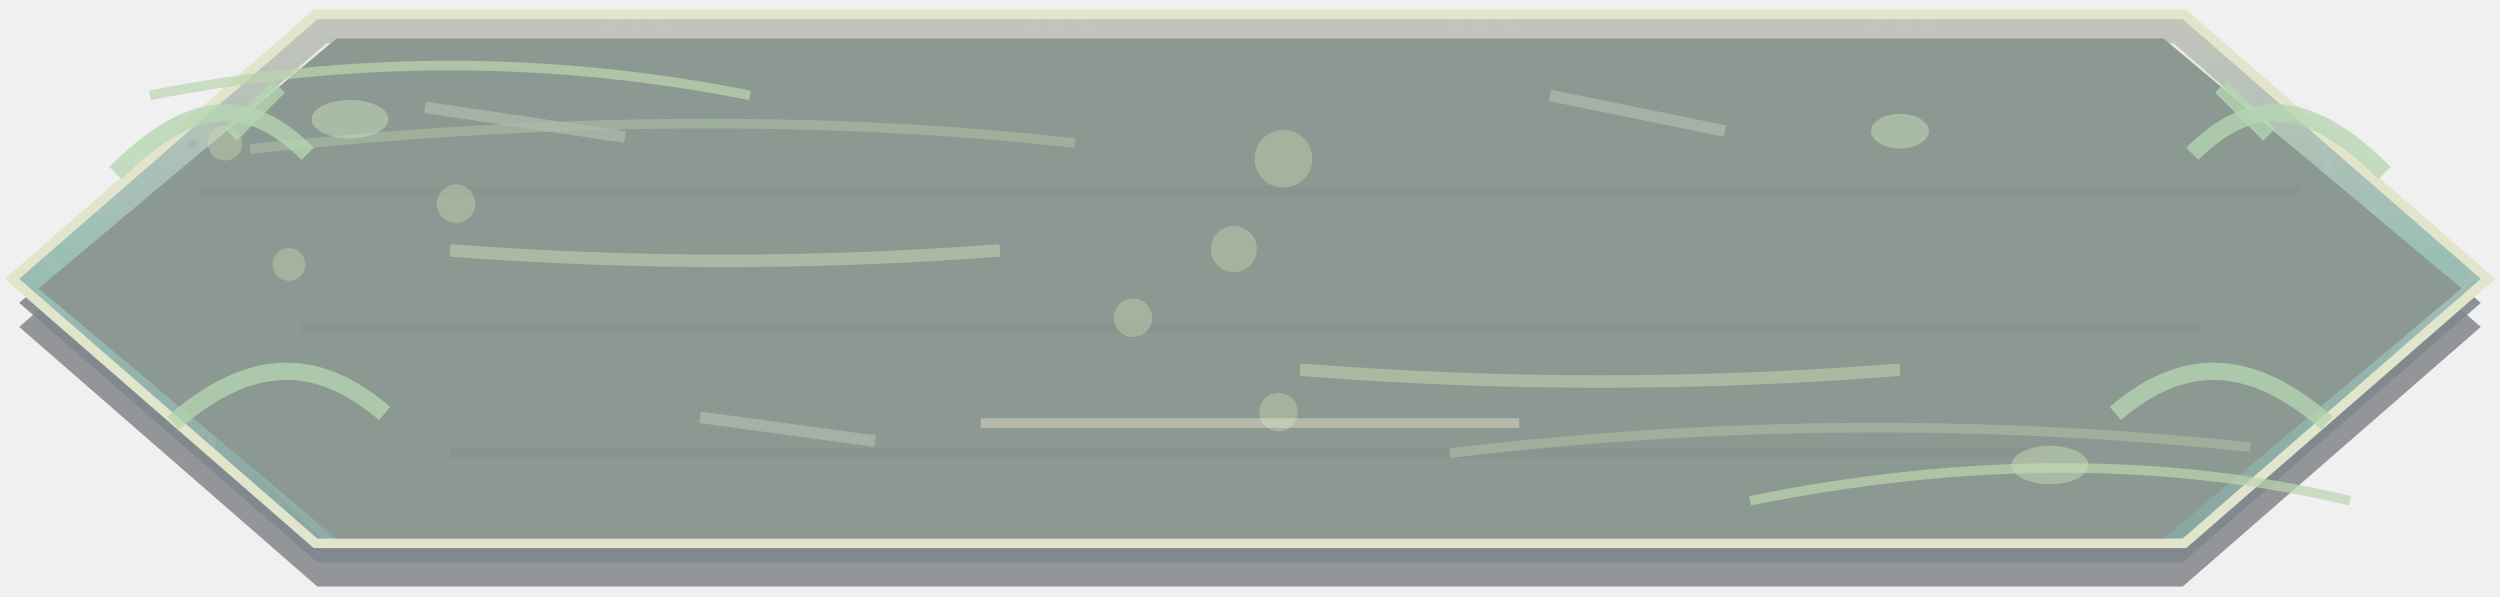
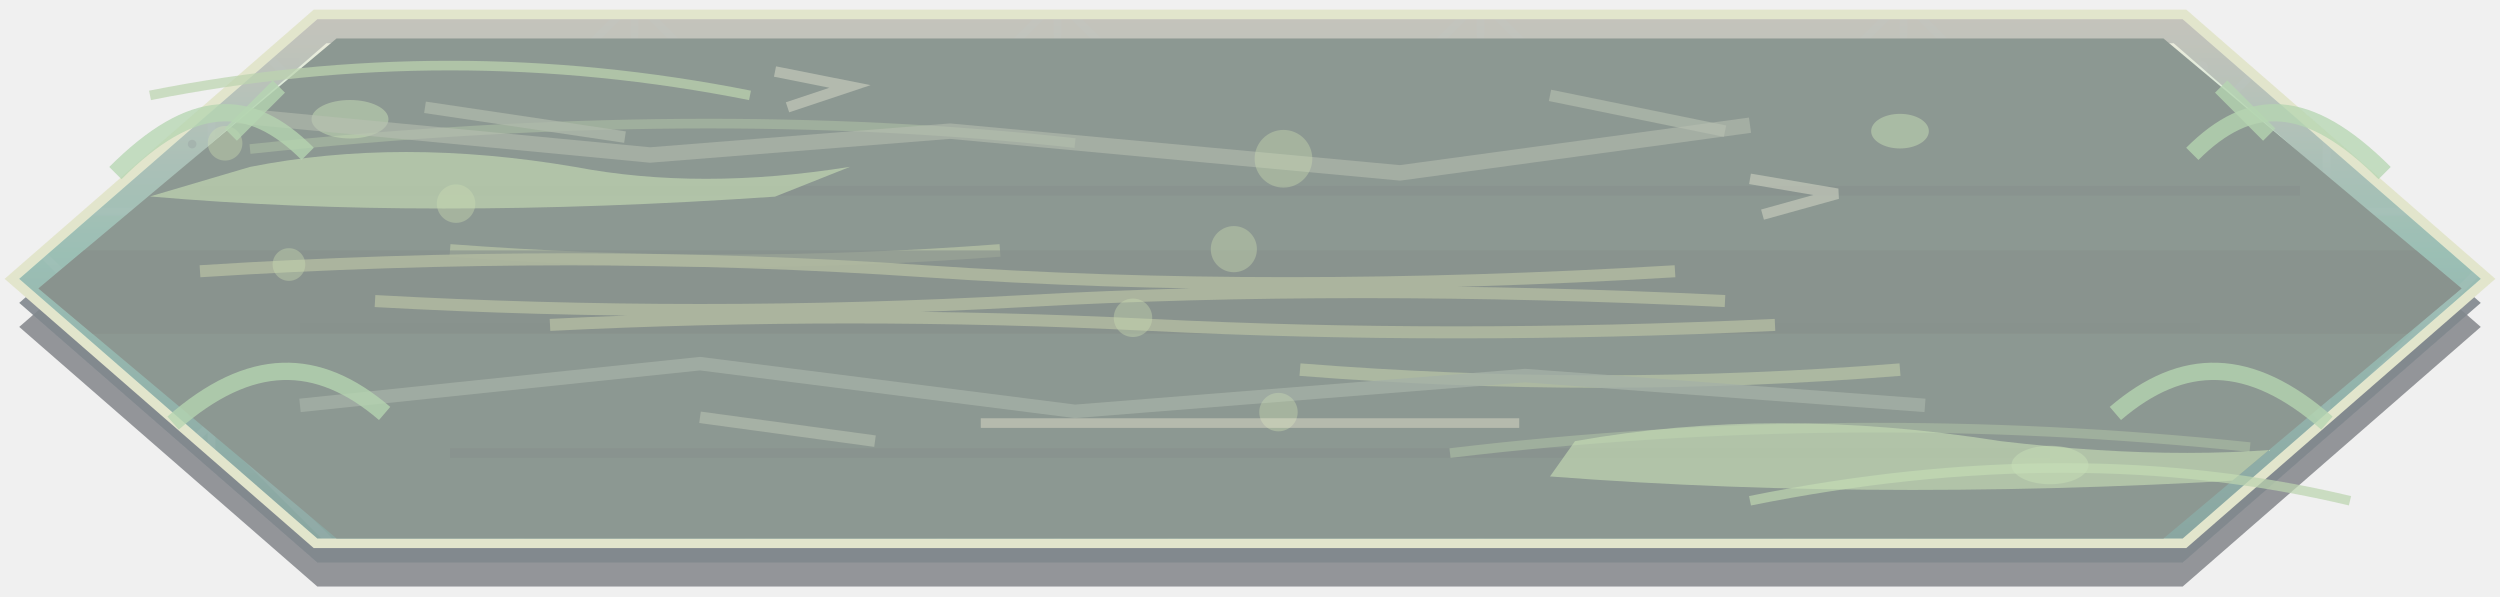
<svg xmlns="http://www.w3.org/2000/svg" width="520" height="124" viewBox="0 0 260 62" role="img" aria-label="M7 primary-hex-button disabled" data-style="m11-enchanted-forest@0.1.0" data-geometry-shape="wide-hexagon" data-corner-radius="2" data-end-cap-depth="31">
  <defs>
    <linearGradient id="m11-primary-hex-button-260x62-disabled-plate" x1="0" y1="0" x2="0" y2="1">
      <stop offset="0" stop-color="#5C7650" />
      <stop offset=".48" stop-color="#20382B" />
      <stop offset="1" stop-color="#13251E" />
    </linearGradient>
    <linearGradient id="m11-primary-hex-button-260x62-disabled-primary" x1="0" y1="0" x2="0" y2="1">
      <stop offset="0" stop-color="#F1E8C8" />
      <stop offset=".45" stop-color="#66D9B2" />
      <stop offset="1" stop-color="#2A856F" />
    </linearGradient>
    <linearGradient id="m11-primary-hex-button-260x62-disabled-energy" x1="0" y1="0" x2="1" y2="0">
      <stop offset="0" stop-color="#B8E0A5" stop-opacity="0" />
      <stop offset=".5" stop-color="#B8E0A5" stop-opacity=".86" />
      <stop offset="1" stop-color="#B8E0A5" stop-opacity="0" />
    </linearGradient>
    <pattern id="m11-primary-hex-button-260x62-disabled-grain" width="28" height="28" patternUnits="userSpaceOnUse">
      <circle cx="5" cy="7" r=".6" fill="#FFFFFF" fill-opacity=".12" />
      <circle cx="20" cy="15" r=".45" fill="#061321" fill-opacity=".2" />
    </pattern>
    <pattern id="m11-primary-hex-button-260x62-disabled-plate-pattern" width="44" height="44" patternUnits="userSpaceOnUse">
      <path d="M0 22H44M22 0V44M0 22L22 0 44 22 22 44Z" fill="none" stroke="#D8FBFF" stroke-opacity=".12" stroke-width=".8" />
    </pattern>
    <mask id="m11-primary-hex-button-260x62-disabled-mask">
      <path d="M33 2H227L258 29L227 56H33L2 29Z" fill="white" />
    </mask>
  </defs>
  <g opacity="0.48">
    <g id="m11-primary-hex-button-260x62-disabled-outer-shadow" data-layer="outer-shadow" transform="translate(0 5)">
      <path d="M33 2H227L258 29L227 56H33L2 29Z" fill="#020812" opacity=".82" />
    </g>
    <g id="m11-primary-hex-button-260x62-disabled-connected-depth" data-layer="connected-depth" transform="translate(0 2.5)">
      <path d="M33 2H227L258 29L227 56H33L2 29Z" fill="#071522" opacity=".9" />
    </g>
    <g id="m11-primary-hex-button-260x62-disabled-outer-frame" data-layer="outer-frame">
      <path d="M33 2H227L258 29L227 56H33L2 29Z" fill="#071421" stroke="#D4D9A6" stroke-width="2" stroke-linejoin="miter" />
    </g>
    <g id="m11-primary-hex-button-260x62-disabled-inner-plate-fill" data-layer="inner-plate-fill">
      <path d="M33 2H227L258 29L227 56H33L2 29Z" fill="url(#m11-primary-hex-button-260x62-disabled-primary)" />
    </g>
    <g id="m11-primary-hex-button-260x62-disabled-surface-grain" data-layer="surface-grain" data-material-source="m8-ice-grain" mask="url(#m11-primary-hex-button-260x62-disabled-mask)">
      <rect width="260" height="62" fill="url(#m11-primary-hex-button-260x62-disabled-grain)" />
    </g>
    <g id="m11-primary-hex-button-260x62-disabled-surface-pattern" data-layer="surface-pattern" data-material-source="m8-crystal-facet-pattern" mask="url(#m11-primary-hex-button-260x62-disabled-mask)">
      <rect width="260" height="62" fill="url(#m11-primary-hex-button-260x62-disabled-plate-pattern)" />
    </g>
    <g id="m11-primary-hex-button-260x62-disabled-side-bevel-shade" data-layer="side-bevel-shade" mask="url(#m11-primary-hex-button-260x62-disabled-mask)">
      <path d="M33 2H227L258 29L227 56H33L2 29Z" fill="none" stroke="#020812" stroke-opacity=".38" stroke-width="5" />
    </g>
    <g id="m11-primary-hex-button-260x62-disabled-top-bevel-highlight" data-layer="top-bevel-highlight" mask="url(#m11-primary-hex-button-260x62-disabled-mask)">
      <path d="M41 8H219" stroke="#FFFFFF" stroke-opacity=".55" stroke-width="3" stroke-linecap="square" />
    </g>
    <g id="m11-primary-hex-button-260x62-disabled-cold-edge-accent" data-layer="cold-edge-accent" data-material-source="m8-cold-edge-accent" mask="url(#m11-primary-hex-button-260x62-disabled-mask)">
      <rect x="31" y="6" width="198" height="8" fill="url(#m11-primary-hex-button-260x62-disabled-energy)" />
    </g>
    <g id="m11-primary-hex-button-260x62-disabled-ornament-decal" data-layer="ornament-decal" data-material-source="m7-ornament-marks" mask="url(#m11-primary-hex-button-260x62-disabled-mask)">
      <path d="M39 49h16M205 49h16" stroke="#E6FCFF" stroke-opacity=".5" stroke-width="2" />
    </g>
    <g id="m11-primary-hex-button-material-stack" data-layer="forest-material-stack" data-material-families="weathered-stone,dark-wood,moss-lichen">
      <path d="M35 4H225L256 30L225 56H35L4 30Z" fill="#20382B" />
      <path d="M20.8 19.84H239.2M31.2 34.1H228.8M46.8 47.12H213.2" stroke="#182E24" stroke-width="1" stroke-opacity=".82" />
      <path d="M26 15.5Q72.8 10.54 111.8 14.88M150.8 47.12Q192.4 42.16 234 46.5" fill="none" stroke="#4D6E45" stroke-width="1" stroke-opacity=".9" />
      <path d="M15.6 9.92Q46.8 3.72 78 9.92M182 52.08Q215.8 45.26 244.4 52.08" fill="none" stroke="#84B66A" stroke-width="1" stroke-opacity=".72" />
    </g>
    <g id="m11-primary-hex-button-material-detail" data-layer="forest-material-detail" data-material-channels="stone-chips,wood-grain,moss-mask">
      <path d="M44.2 11.16l20.8 3.1M161.2 9.92l18.2 3.72M72.8 43.4l18.2 2.48" stroke="#6B8063" stroke-width="1.2" stroke-opacity=".72" />
      <path d="M46.8 26.04q28.6 2.17 57.2 0M135.2 38.44q31.2 2.48 62.4 0" fill="none" stroke="#789356" stroke-width="1.3" stroke-opacity=".75" />
      <g fill="#9BCB78" fill-opacity=".5">
        <ellipse cx="36.4" cy="12.4" rx="4" ry="2" />
        <ellipse cx="213.2" cy="48.36" rx="4" ry="2" />
        <ellipse cx="197.6" cy="13.64" rx="3" ry="1.8" />
      </g>
    </g>
+     <g id="m11-primary-hex-button-material-face-depth" data-layer="forest-material-face-depth" data-material-source="shared-face-geometry">
+       <clipPath id="m11-primary-hex-button-face-clip">
+         <path d="M35 4H225L256 30L225 56H35L4 30Z" />
+       </clipPath>
+       <g clip-path="url(#m11-primary-hex-button-face-clip)">
+         <g data-layer="forest-weathered-stone">
+           <path d="M15.6 11.16l52 4.96 31.2 -2.48 46.8 4.34 36.4 -4.96" fill="none" stroke="#7C8D70" stroke-width="1.6" stroke-opacity=".55" />
+           <path d="M31.2 42.16l41.6 -4.34 39 4.96 46.8 -3.72 41.6 3.1" fill="none" stroke="#526B56" stroke-width="1.4" stroke-opacity=".8" />
+           <path d="M80.6 7.44l7.8 1.55 -6.5 2.17M182 18.6l9.1 1.55 -7.8 2.17" fill="none" stroke="#9BA687" stroke-width="1.1" stroke-opacity=".65" />
+         </g>
+         <g data-layer="forest-dark-wood-grain">
+           <path d="M0 26.04H260V34.72H0Z" fill="#17291F" fill-opacity=".62" />
+           <path d="M20.8 28.21q39 -2.48 75.4 0t78 0M39 31.31q33.8 1.86 67.6 0t72.8 0M57.2 33.79q31.2 -1.55 62.4 0t65 0" fill="none" stroke="#72854C" stroke-width="1.25" stroke-opacity=".8" />
+         </g>
+         <g data-layer="forest-moss-growth-mask" fill="#9BCB78" fill-opacity=".62">
+           <path d="M26 17.36q15.6 -3.1 33.8 0q13 2.48 28.6 -.01l-7.8 3.1q-36.4 2.48 -65 -.02Z" />
+           <path d="M163.8 45.88q20.8 -3.72 44.2 -.01q20.8 2.48 36.4 -.03l-5.2 3.72q-41.6 2.79 -78 -.01Z" />
+         </g>
+       </g>
+     </g>
    <g id="m11-primary-hex-button-moss-variation" data-layer="forest-variation" data-variation-seed="51731" data-variation-baseline="false" fill="#A6CC72" fill-opacity=".38">
      <circle cx="133.48" cy="16.51" r="3.0" />
      <circle cx="128.32" cy="25.91" r="2.4" />
      <circle cx="23.41" cy="14.90" r="1.8" />
      <circle cx="47.43" cy="21.18" r="2.0" />
      <circle cx="117.83" cy="33.05" r="2.0" />
      <circle cx="132.96" cy="42.86" r="2.0" />
      <circle cx="30.05" cy="27.51" r="1.7" />
    </g>
    <g id="m11-primary-hex-button-leaf-vine-ornament" data-layer="forest-ornament" data-ornament="leaf-vine" data-ornament-count="4" fill="none" stroke="#76B86D" stroke-opacity=".78" stroke-width="1.8">
      <path d="M12 18c8-8 14-8 20-2M248 18c-8-8-14-8-20-2M18 44c8-7 15-7 22-1M242 44c-8-7-15-7-22-1" />
      <path d="M24 14l5-5M236 14l-5-5" />
    </g>
    <g id="m11-primary-hex-button-parchment-typography" data-layer="forest-typography" data-typography-preset="m11-parchment-sage-action" data-semantic-text="required">
      <path d="M102 44h56" stroke="#EDE3B4" stroke-opacity=".42" />
    </g>
    <g id="m11-enchanted-forest-primary-hex-button-content" data-layer="content" data-slot="editable-primary-hex-button-content" data-safe-x="45" data-safe-y="8" data-safe-width="170" data-safe-height="44" />
  </g>
</svg>
